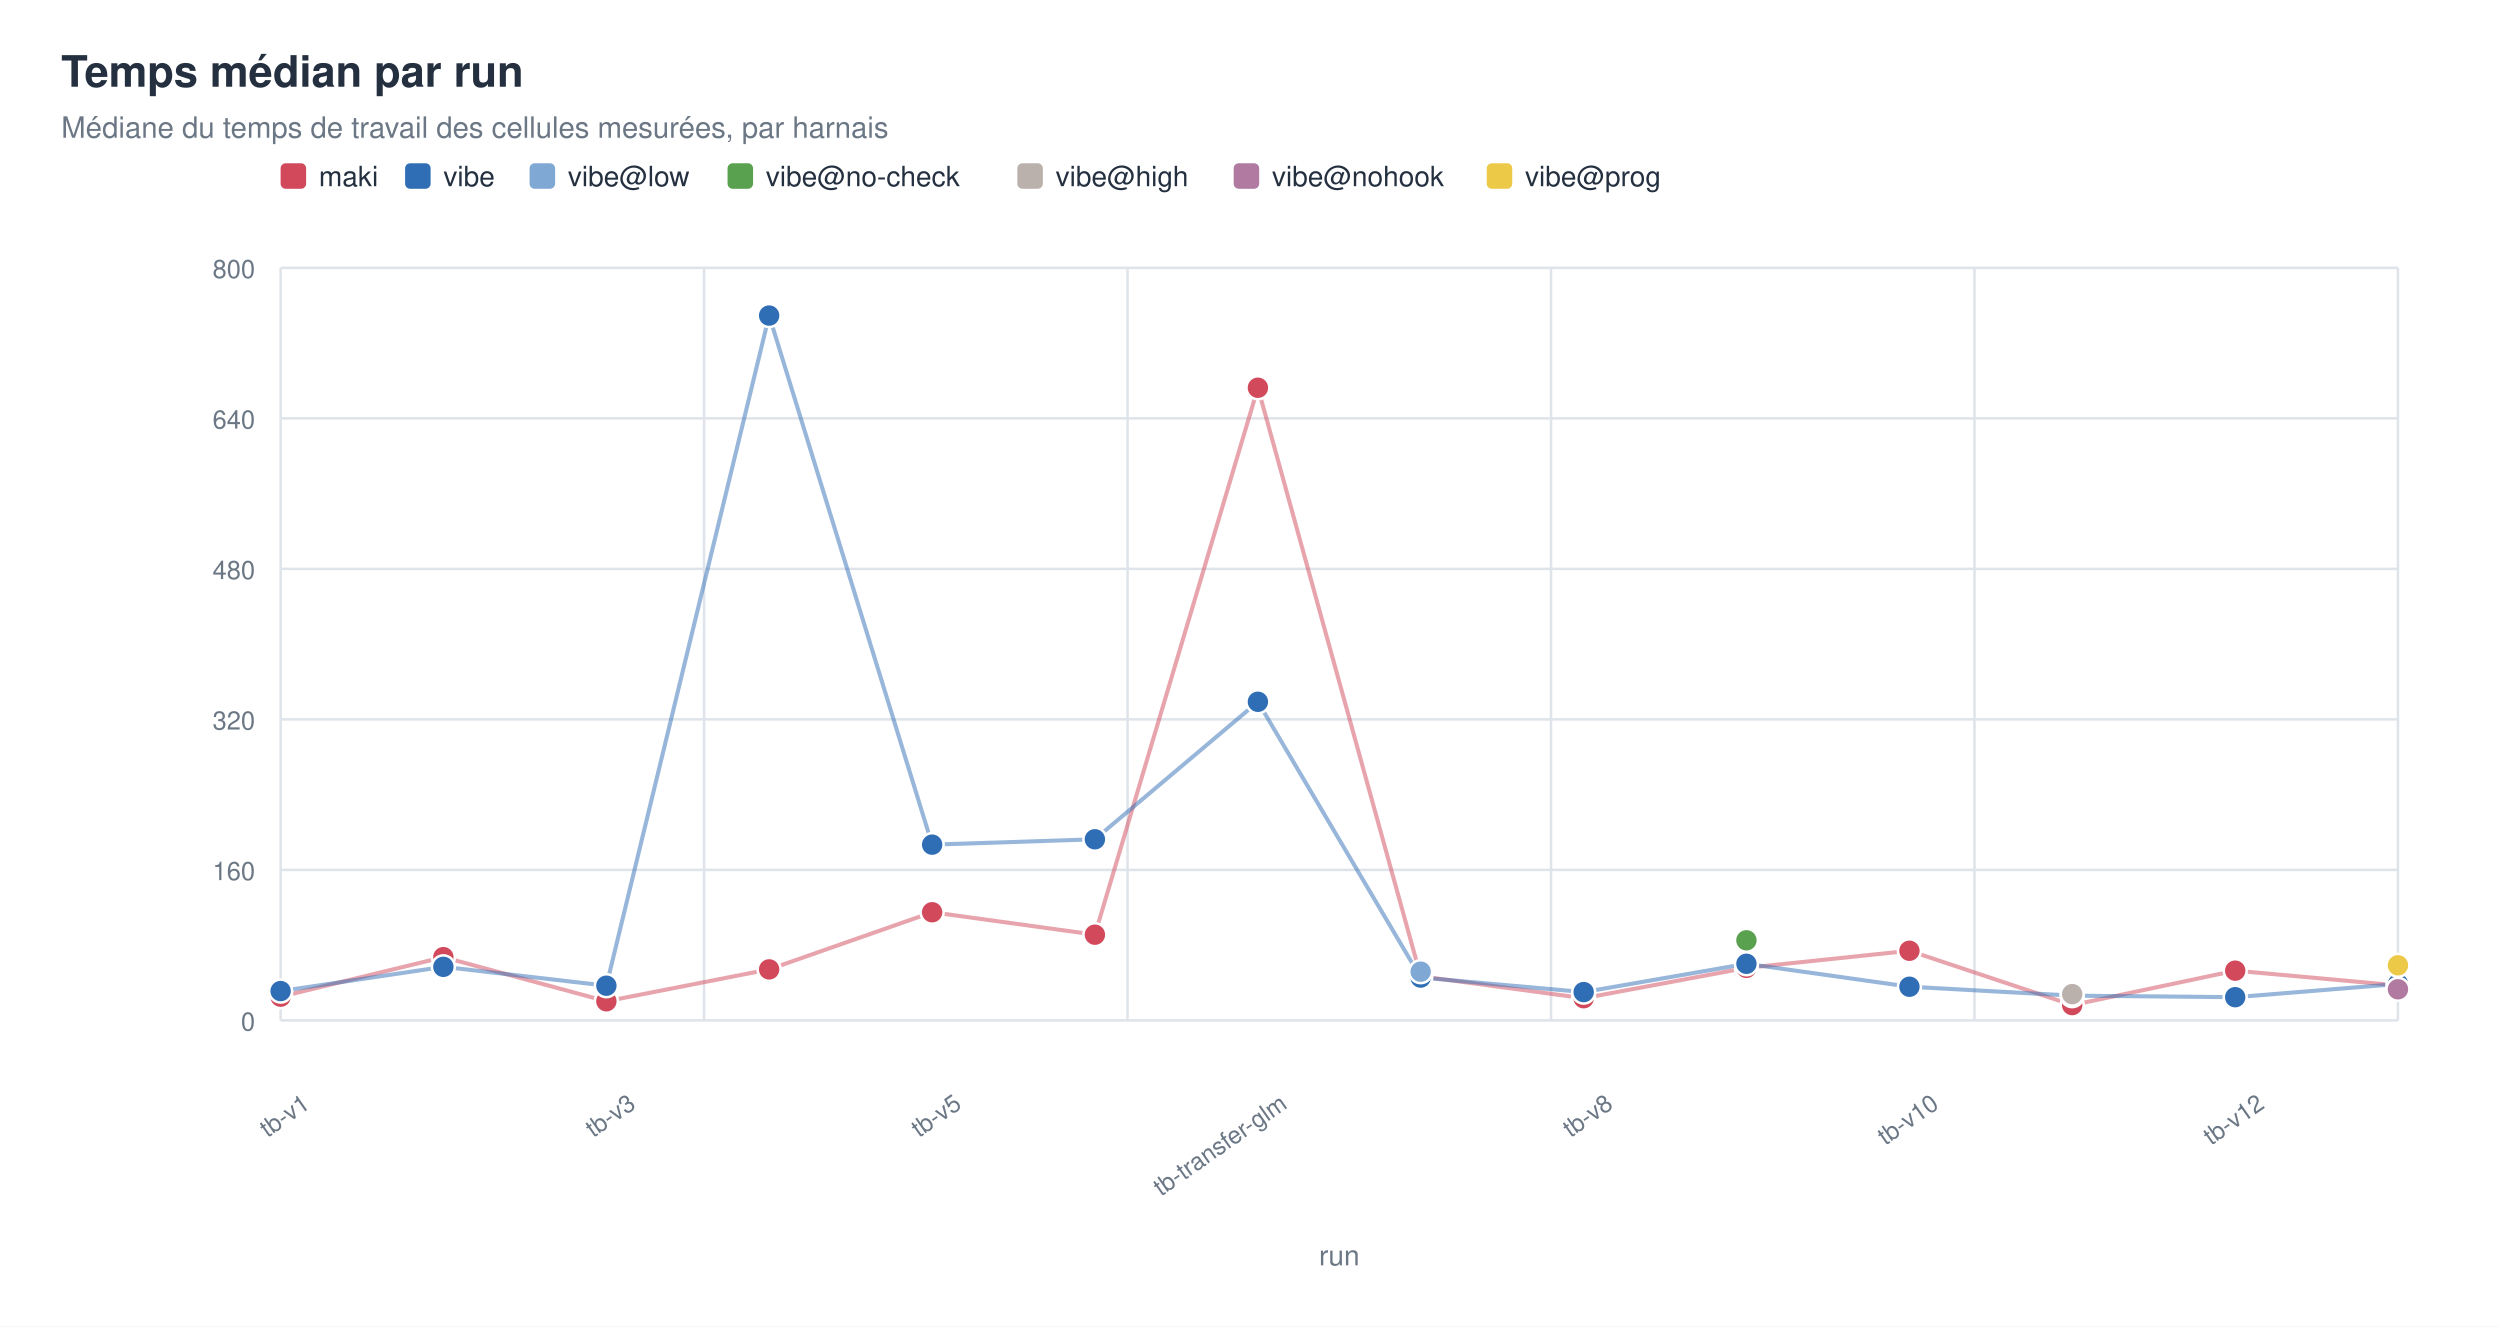
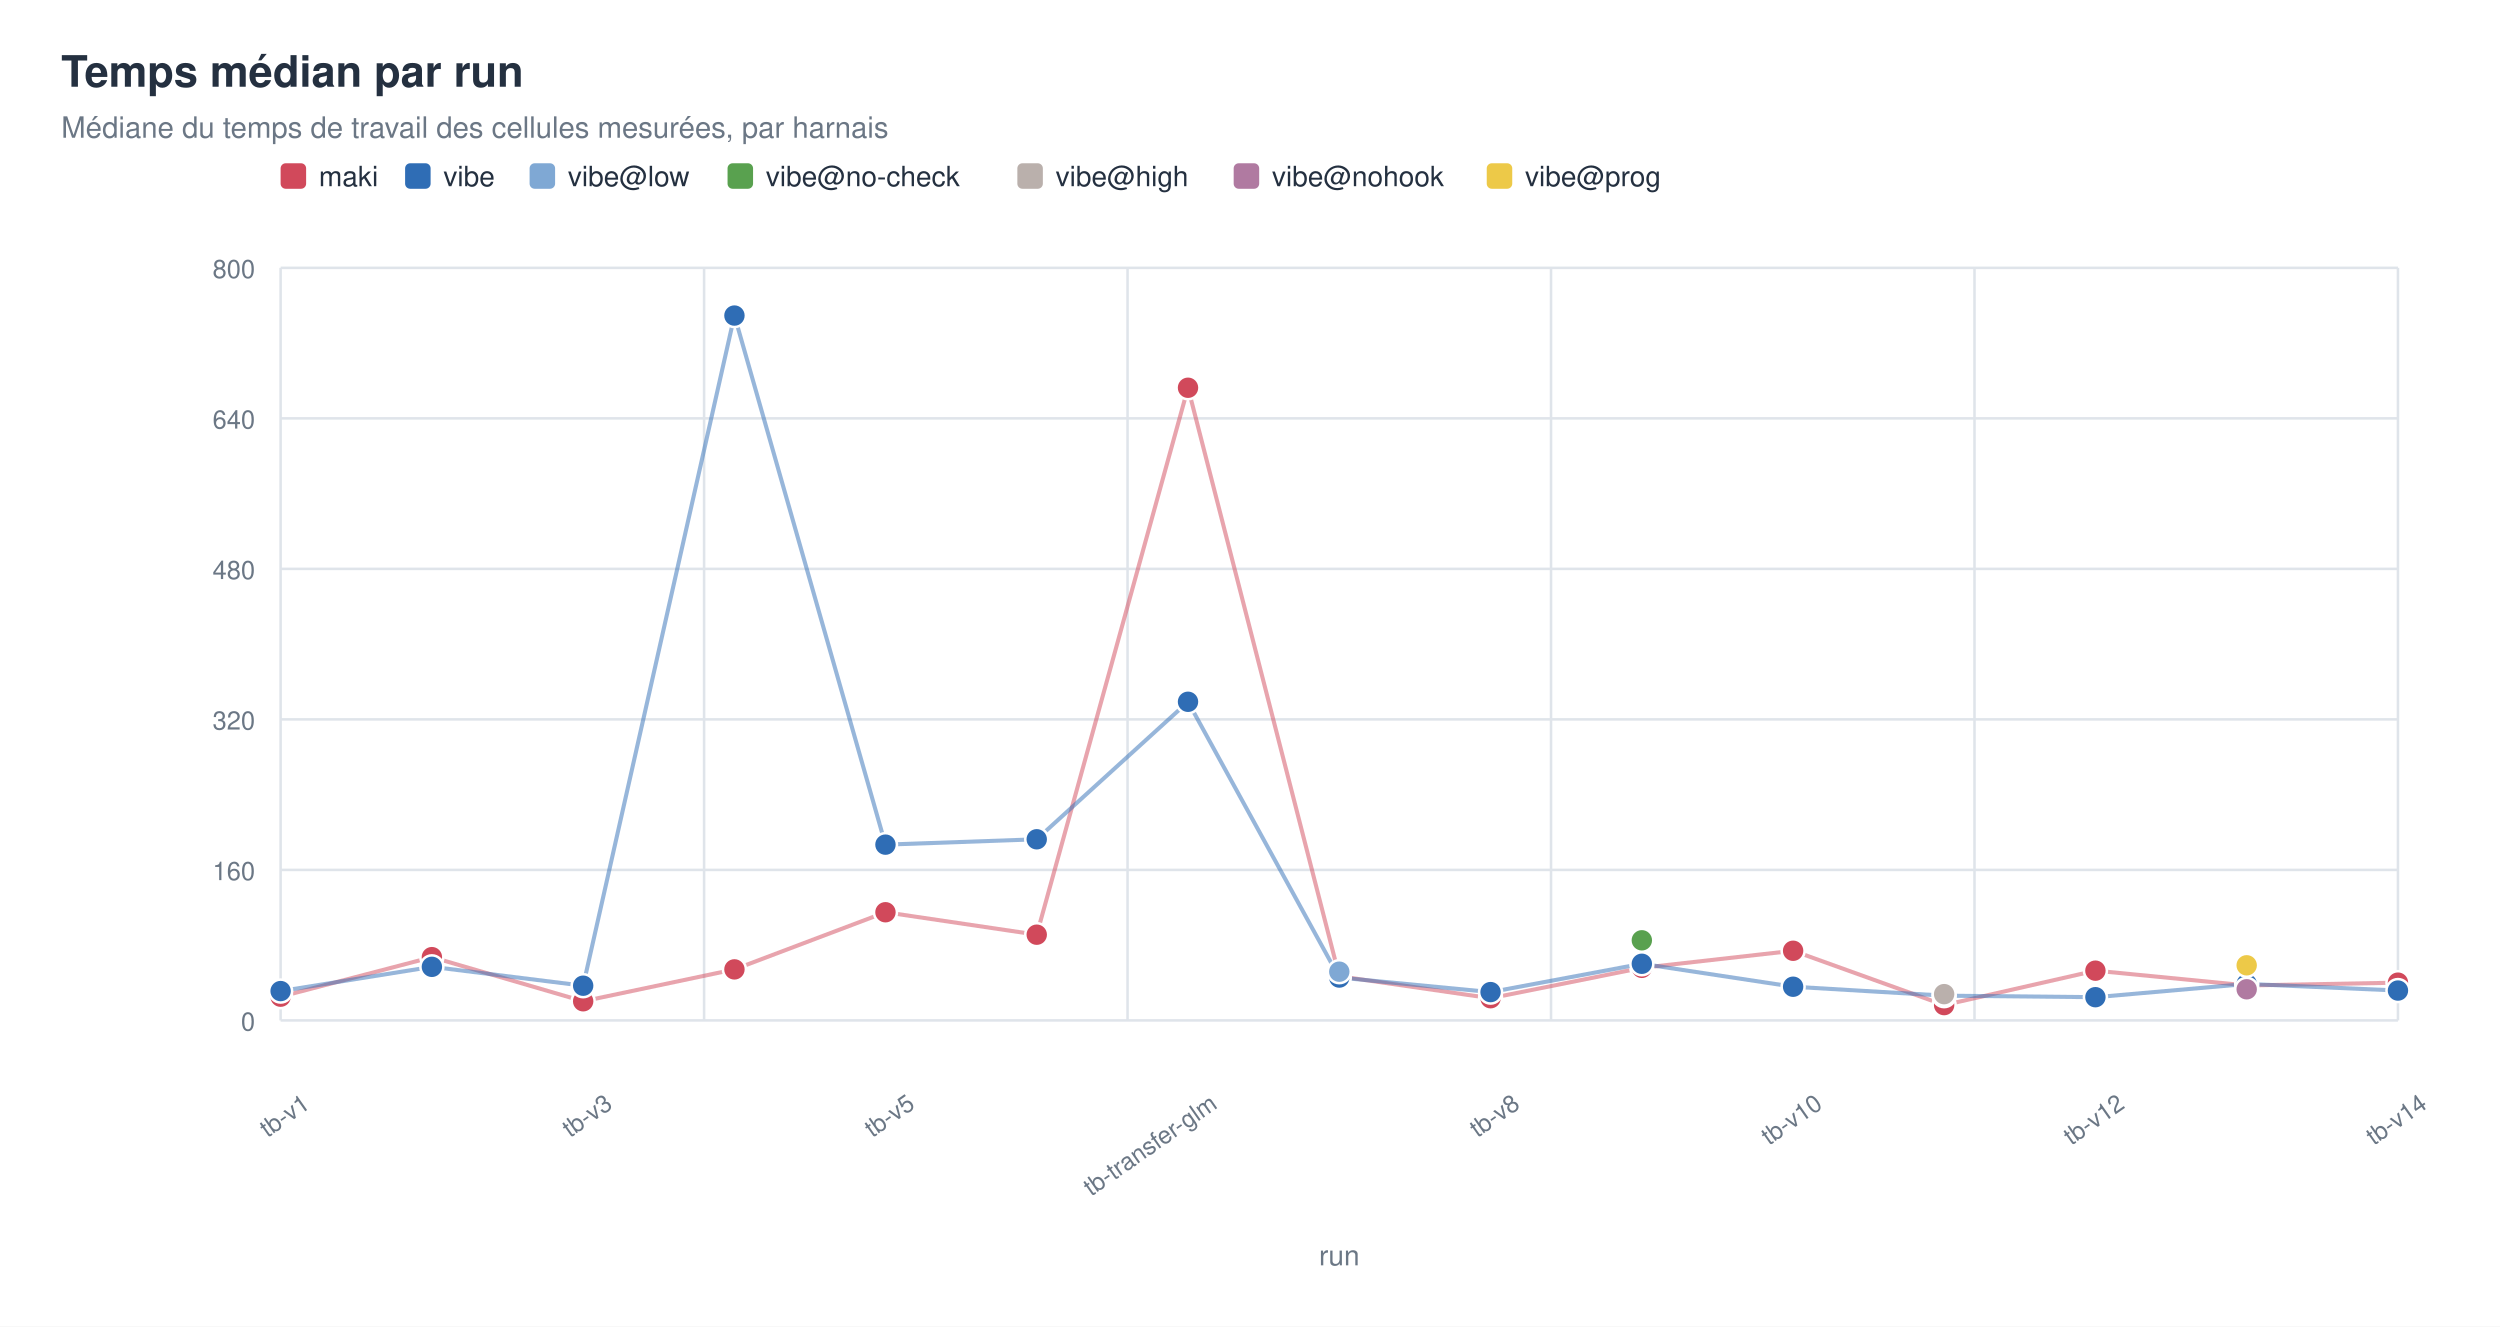
<svg xmlns="http://www.w3.org/2000/svg" width="980" height="520" viewBox="0 0 980 520" font-family="Helvetica, Arial, sans-serif">
  <rect width="980" height="520" fill="#ffffff" />
  <text x="24.0" y="34.0" font-size="17" fill="#243040" text-anchor="start" font-weight="bold">Temps médian par run</text>
  <text x="24.0" y="54.0" font-size="11.5" fill="#6b7785" text-anchor="start">Médiane du temps de travail des cellules mesurées, par harnais</text>
  <line x1="110.0" y1="105.0" x2="110.0" y2="400.0" stroke="#dfe4ea" stroke-width="1" opacity="1.0" />
  <line x1="276.0" y1="105.0" x2="276.0" y2="400.0" stroke="#dfe4ea" stroke-width="1" opacity="1.0" />
  <line x1="442.0" y1="105.0" x2="442.0" y2="400.0" stroke="#dfe4ea" stroke-width="1" opacity="1.0" />
  <line x1="608.0" y1="105.0" x2="608.0" y2="400.0" stroke="#dfe4ea" stroke-width="1" opacity="1.0" />
  <line x1="774.0" y1="105.0" x2="774.0" y2="400.0" stroke="#dfe4ea" stroke-width="1" opacity="1.0" />
  <line x1="940.0" y1="105.0" x2="940.0" y2="400.0" stroke="#dfe4ea" stroke-width="1" opacity="1.0" />
  <line x1="110.0" y1="400.0" x2="940.0" y2="400.0" stroke="#dfe4ea" stroke-width="1" opacity="1.0" />
  <text x="100.0" y="404.0" font-size="10" fill="#6b7785" text-anchor="end">0</text>
  <line x1="110.0" y1="341.0" x2="940.0" y2="341.0" stroke="#dfe4ea" stroke-width="1" opacity="1.0" />
  <text x="100.0" y="345.0" font-size="10" fill="#6b7785" text-anchor="end">160</text>
  <line x1="110.0" y1="282.0" x2="940.0" y2="282.0" stroke="#dfe4ea" stroke-width="1" opacity="1.0" />
  <text x="100.0" y="286.0" font-size="10" fill="#6b7785" text-anchor="end">320</text>
  <line x1="110.0" y1="223.0" x2="940.0" y2="223.0" stroke="#dfe4ea" stroke-width="1" opacity="1.0" />
  <text x="100.0" y="227.0" font-size="10" fill="#6b7785" text-anchor="end">480</text>
  <line x1="110.0" y1="164.0" x2="940.0" y2="164.0" stroke="#dfe4ea" stroke-width="1" opacity="1.0" />
  <text x="100.0" y="168.0" font-size="10" fill="#6b7785" text-anchor="end">640</text>
  <line x1="110.0" y1="105.0" x2="940.0" y2="105.0" stroke="#dfe4ea" stroke-width="1" opacity="1.0" />
  <text x="100.0" y="109.0" font-size="10" fill="#6b7785" text-anchor="end">800</text>
  <text x="122.0" y="434.0" font-size="9.5" fill="#6b7785" text-anchor="end" transform="rotate(-35 122.0 434.0)">tb-v1</text>
-   <text x="249.7" y="434.0" font-size="9.5" fill="#6b7785" text-anchor="end" transform="rotate(-35 249.7 434.0)">tb-v3</text>
-   <text x="377.4" y="434.0" font-size="9.5" fill="#6b7785" text-anchor="end" transform="rotate(-35 377.4 434.0)">tb-v5</text>
-   <text x="505.1" y="434.0" font-size="9.5" fill="#6b7785" text-anchor="end" transform="rotate(-35 505.1 434.0)">tb-transfer-glm</text>
-   <text x="632.8" y="434.0" font-size="9.5" fill="#6b7785" text-anchor="end" transform="rotate(-35 632.8 434.0)">tb-v8</text>
-   <text x="760.5" y="434.0" font-size="9.5" fill="#6b7785" text-anchor="end" transform="rotate(-35 760.5 434.0)">tb-v10</text>
-   <text x="888.2" y="434.0" font-size="9.5" fill="#6b7785" text-anchor="end" transform="rotate(-35 888.2 434.0)">tb-v12</text>
-   <line x1="110.0" y1="390.7" x2="173.8" y2="375.2" stroke="#d1495b" stroke-width="1.6" opacity="0.5" />
-   <line x1="173.8" y1="375.2" x2="237.7" y2="392.5" stroke="#d1495b" stroke-width="1.6" opacity="0.5" />
-   <line x1="237.7" y1="392.5" x2="301.5" y2="380.0" stroke="#d1495b" stroke-width="1.6" opacity="0.5" />
-   <line x1="301.5" y1="380.0" x2="365.4" y2="357.6" stroke="#d1495b" stroke-width="1.6" opacity="0.5" />
-   <line x1="365.4" y1="357.6" x2="429.2" y2="366.4" stroke="#d1495b" stroke-width="1.6" opacity="0.5" />
-   <line x1="429.2" y1="366.4" x2="493.1" y2="152.0" stroke="#d1495b" stroke-width="1.6" opacity="0.5" />
-   <line x1="493.1" y1="152.0" x2="556.9" y2="382.7" stroke="#d1495b" stroke-width="1.6" opacity="0.5" />
-   <line x1="556.9" y1="382.7" x2="620.8" y2="391.3" stroke="#d1495b" stroke-width="1.6" opacity="0.5" />
-   <line x1="620.8" y1="391.3" x2="684.6" y2="379.4" stroke="#d1495b" stroke-width="1.6" opacity="0.5" />
-   <line x1="684.6" y1="379.4" x2="748.5" y2="372.7" stroke="#d1495b" stroke-width="1.6" opacity="0.5" />
-   <line x1="748.5" y1="372.7" x2="812.3" y2="394.0" stroke="#d1495b" stroke-width="1.6" opacity="0.5" />
-   <line x1="812.3" y1="394.0" x2="876.2" y2="380.5" stroke="#d1495b" stroke-width="1.6" opacity="0.5" />
-   <line x1="876.2" y1="380.5" x2="940.0" y2="386.3" stroke="#d1495b" stroke-width="1.6" opacity="0.5" />
+   <text x="240.6" y="434.0" font-size="9.5" fill="#6b7785" text-anchor="end" transform="rotate(-35 240.6 434.0)">tb-v3</text>
+   <text x="359.1" y="434.0" font-size="9.5" fill="#6b7785" text-anchor="end" transform="rotate(-35 359.1 434.0)">tb-v5</text>
+   <text x="477.7" y="434.0" font-size="9.5" fill="#6b7785" text-anchor="end" transform="rotate(-35 477.7 434.0)">tb-transfer-glm</text>
+   <text x="596.3" y="434.0" font-size="9.5" fill="#6b7785" text-anchor="end" transform="rotate(-35 596.3 434.0)">tb-v8</text>
+   <text x="714.9" y="434.0" font-size="9.5" fill="#6b7785" text-anchor="end" transform="rotate(-35 714.9 434.0)">tb-v10</text>
+   <text x="833.4" y="434.0" font-size="9.5" fill="#6b7785" text-anchor="end" transform="rotate(-35 833.4 434.0)">tb-v12</text>
+   <text x="952.0" y="434.0" font-size="9.5" fill="#6b7785" text-anchor="end" transform="rotate(-35 952.0 434.0)">tb-v14</text>
+   <line x1="110.0" y1="390.7" x2="169.3" y2="375.2" stroke="#d1495b" stroke-width="1.6" opacity="0.5" />
+   <line x1="169.3" y1="375.2" x2="228.6" y2="392.5" stroke="#d1495b" stroke-width="1.6" opacity="0.5" />
+   <line x1="228.6" y1="392.5" x2="287.9" y2="380.0" stroke="#d1495b" stroke-width="1.6" opacity="0.5" />
+   <line x1="287.9" y1="380.0" x2="347.1" y2="357.6" stroke="#d1495b" stroke-width="1.6" opacity="0.5" />
+   <line x1="347.1" y1="357.6" x2="406.4" y2="366.4" stroke="#d1495b" stroke-width="1.6" opacity="0.5" />
+   <line x1="406.4" y1="366.4" x2="465.7" y2="152.0" stroke="#d1495b" stroke-width="1.6" opacity="0.5" />
+   <line x1="465.7" y1="152.0" x2="525.0" y2="382.7" stroke="#d1495b" stroke-width="1.6" opacity="0.5" />
+   <line x1="525.0" y1="382.7" x2="584.3" y2="391.3" stroke="#d1495b" stroke-width="1.6" opacity="0.5" />
+   <line x1="584.3" y1="391.3" x2="643.6" y2="379.4" stroke="#d1495b" stroke-width="1.6" opacity="0.5" />
+   <line x1="643.6" y1="379.4" x2="702.9" y2="372.7" stroke="#d1495b" stroke-width="1.6" opacity="0.5" />
+   <line x1="702.9" y1="372.7" x2="762.1" y2="394.0" stroke="#d1495b" stroke-width="1.6" opacity="0.5" />
+   <line x1="762.1" y1="394.0" x2="821.4" y2="380.5" stroke="#d1495b" stroke-width="1.6" opacity="0.5" />
+   <line x1="821.4" y1="380.5" x2="880.7" y2="386.3" stroke="#d1495b" stroke-width="1.6" opacity="0.5" />
+   <line x1="880.7" y1="386.3" x2="940.0" y2="385.2" stroke="#d1495b" stroke-width="1.6" opacity="0.5" />
  <g>
    <circle cx="110.0" cy="390.7" r="4.5" fill="#d1495b" stroke="#ffffff" stroke-width="1" />
  </g>
  <g>
-     <circle cx="173.8" cy="375.2" r="4.5" fill="#d1495b" stroke="#ffffff" stroke-width="1" />
+     <circle cx="169.3" cy="375.2" r="4.5" fill="#d1495b" stroke="#ffffff" stroke-width="1" />
  </g>
  <g>
-     <circle cx="237.7" cy="392.5" r="4.5" fill="#d1495b" stroke="#ffffff" stroke-width="1" />
+     <circle cx="228.6" cy="392.5" r="4.5" fill="#d1495b" stroke="#ffffff" stroke-width="1" />
  </g>
  <g>
-     <circle cx="301.5" cy="380.0" r="4.5" fill="#d1495b" stroke="#ffffff" stroke-width="1" />
+     <circle cx="287.9" cy="380.0" r="4.5" fill="#d1495b" stroke="#ffffff" stroke-width="1" />
  </g>
  <g>
-     <circle cx="365.4" cy="357.6" r="4.5" fill="#d1495b" stroke="#ffffff" stroke-width="1" />
+     <circle cx="347.1" cy="357.6" r="4.5" fill="#d1495b" stroke="#ffffff" stroke-width="1" />
  </g>
  <g>
-     <circle cx="429.2" cy="366.4" r="4.5" fill="#d1495b" stroke="#ffffff" stroke-width="1" />
+     <circle cx="406.4" cy="366.4" r="4.5" fill="#d1495b" stroke="#ffffff" stroke-width="1" />
  </g>
  <g>
-     <circle cx="493.1" cy="152.0" r="4.5" fill="#d1495b" stroke="#ffffff" stroke-width="1" />
+     <circle cx="465.7" cy="152.0" r="4.5" fill="#d1495b" stroke="#ffffff" stroke-width="1" />
  </g>
  <g>
-     <circle cx="556.9" cy="382.7" r="4.5" fill="#d1495b" stroke="#ffffff" stroke-width="1" />
+     <circle cx="525.0" cy="382.7" r="4.5" fill="#d1495b" stroke="#ffffff" stroke-width="1" />
  </g>
  <g>
-     <circle cx="620.8" cy="391.3" r="4.5" fill="#d1495b" stroke="#ffffff" stroke-width="1" />
+     <circle cx="584.3" cy="391.3" r="4.5" fill="#d1495b" stroke="#ffffff" stroke-width="1" />
  </g>
  <g>
-     <circle cx="684.6" cy="379.4" r="4.5" fill="#d1495b" stroke="#ffffff" stroke-width="1" />
+     <circle cx="643.6" cy="379.4" r="4.5" fill="#d1495b" stroke="#ffffff" stroke-width="1" />
  </g>
  <g>
-     <circle cx="748.5" cy="372.7" r="4.5" fill="#d1495b" stroke="#ffffff" stroke-width="1" />
+     <circle cx="702.9" cy="372.7" r="4.5" fill="#d1495b" stroke="#ffffff" stroke-width="1" />
  </g>
  <g>
-     <circle cx="812.3" cy="394.0" r="4.5" fill="#d1495b" stroke="#ffffff" stroke-width="1" />
+     <circle cx="762.1" cy="394.0" r="4.5" fill="#d1495b" stroke="#ffffff" stroke-width="1" />
  </g>
  <g>
-     <circle cx="876.2" cy="380.5" r="4.5" fill="#d1495b" stroke="#ffffff" stroke-width="1" />
+     <circle cx="821.4" cy="380.5" r="4.5" fill="#d1495b" stroke="#ffffff" stroke-width="1" />
  </g>
  <g>
-     <circle cx="940.0" cy="386.3" r="4.5" fill="#d1495b" stroke="#ffffff" stroke-width="1" />
+     <circle cx="880.7" cy="386.3" r="4.5" fill="#d1495b" stroke="#ffffff" stroke-width="1" />
  </g>
-   <line x1="110.0" y1="388.5" x2="173.8" y2="379.0" stroke="#2f6db5" stroke-width="1.6" opacity="0.5" />
-   <line x1="173.8" y1="379.0" x2="237.7" y2="386.4" stroke="#2f6db5" stroke-width="1.6" opacity="0.5" />
-   <line x1="237.7" y1="386.4" x2="301.5" y2="123.7" stroke="#2f6db5" stroke-width="1.6" opacity="0.5" />
-   <line x1="301.5" y1="123.7" x2="365.4" y2="331.1" stroke="#2f6db5" stroke-width="1.6" opacity="0.5" />
-   <line x1="365.4" y1="331.1" x2="429.2" y2="329.0" stroke="#2f6db5" stroke-width="1.6" opacity="0.5" />
-   <line x1="429.2" y1="329.0" x2="493.1" y2="275.1" stroke="#2f6db5" stroke-width="1.6" opacity="0.5" />
-   <line x1="493.1" y1="275.1" x2="556.9" y2="383.2" stroke="#2f6db5" stroke-width="1.6" opacity="0.5" />
-   <line x1="556.9" y1="383.2" x2="620.8" y2="388.9" stroke="#2f6db5" stroke-width="1.6" opacity="0.5" />
-   <line x1="620.8" y1="388.9" x2="684.6" y2="377.8" stroke="#2f6db5" stroke-width="1.6" opacity="0.5" />
-   <line x1="684.6" y1="377.8" x2="748.5" y2="386.8" stroke="#2f6db5" stroke-width="1.6" opacity="0.5" />
-   <line x1="748.5" y1="386.8" x2="812.3" y2="390.3" stroke="#2f6db5" stroke-width="1.6" opacity="0.5" />
-   <line x1="812.3" y1="390.3" x2="876.2" y2="390.9" stroke="#2f6db5" stroke-width="1.6" opacity="0.5" />
-   <line x1="876.2" y1="390.9" x2="940.0" y2="385.7" stroke="#2f6db5" stroke-width="1.6" opacity="0.5" />
+   <g>
+     <circle cx="940.0" cy="385.2" r="4.5" fill="#d1495b" stroke="#ffffff" stroke-width="1" />
+   </g>
+   <line x1="110.0" y1="388.5" x2="169.3" y2="379.0" stroke="#2f6db5" stroke-width="1.6" opacity="0.5" />
+   <line x1="169.3" y1="379.0" x2="228.6" y2="386.4" stroke="#2f6db5" stroke-width="1.6" opacity="0.5" />
+   <line x1="228.6" y1="386.4" x2="287.9" y2="123.7" stroke="#2f6db5" stroke-width="1.6" opacity="0.5" />
+   <line x1="287.9" y1="123.7" x2="347.1" y2="331.1" stroke="#2f6db5" stroke-width="1.6" opacity="0.5" />
+   <line x1="347.1" y1="331.1" x2="406.4" y2="329.0" stroke="#2f6db5" stroke-width="1.6" opacity="0.5" />
+   <line x1="406.4" y1="329.0" x2="465.7" y2="275.1" stroke="#2f6db5" stroke-width="1.6" opacity="0.5" />
+   <line x1="465.7" y1="275.1" x2="525.0" y2="383.2" stroke="#2f6db5" stroke-width="1.6" opacity="0.5" />
+   <line x1="525.0" y1="383.2" x2="584.3" y2="388.9" stroke="#2f6db5" stroke-width="1.6" opacity="0.5" />
+   <line x1="584.3" y1="388.9" x2="643.6" y2="377.8" stroke="#2f6db5" stroke-width="1.6" opacity="0.5" />
+   <line x1="643.6" y1="377.8" x2="702.9" y2="386.8" stroke="#2f6db5" stroke-width="1.6" opacity="0.5" />
+   <line x1="702.9" y1="386.8" x2="762.1" y2="390.3" stroke="#2f6db5" stroke-width="1.6" opacity="0.5" />
+   <line x1="762.1" y1="390.3" x2="821.4" y2="390.9" stroke="#2f6db5" stroke-width="1.6" opacity="0.5" />
+   <line x1="821.4" y1="390.9" x2="880.7" y2="385.7" stroke="#2f6db5" stroke-width="1.6" opacity="0.5" />
+   <line x1="880.7" y1="385.7" x2="940.0" y2="388.3" stroke="#2f6db5" stroke-width="1.6" opacity="0.5" />
  <g>
    <circle cx="110.0" cy="388.5" r="4.5" fill="#2f6db5" stroke="#ffffff" stroke-width="1" />
  </g>
  <g>
-     <circle cx="173.8" cy="379.0" r="4.5" fill="#2f6db5" stroke="#ffffff" stroke-width="1" />
+     <circle cx="169.3" cy="379.0" r="4.5" fill="#2f6db5" stroke="#ffffff" stroke-width="1" />
  </g>
  <g>
-     <circle cx="237.7" cy="386.4" r="4.5" fill="#2f6db5" stroke="#ffffff" stroke-width="1" />
+     <circle cx="228.6" cy="386.4" r="4.5" fill="#2f6db5" stroke="#ffffff" stroke-width="1" />
  </g>
  <g>
-     <circle cx="301.5" cy="123.7" r="4.5" fill="#2f6db5" stroke="#ffffff" stroke-width="1" />
+     <circle cx="287.9" cy="123.7" r="4.5" fill="#2f6db5" stroke="#ffffff" stroke-width="1" />
  </g>
  <g>
-     <circle cx="365.4" cy="331.1" r="4.5" fill="#2f6db5" stroke="#ffffff" stroke-width="1" />
+     <circle cx="347.1" cy="331.1" r="4.5" fill="#2f6db5" stroke="#ffffff" stroke-width="1" />
  </g>
  <g>
-     <circle cx="429.2" cy="329.0" r="4.5" fill="#2f6db5" stroke="#ffffff" stroke-width="1" />
+     <circle cx="406.4" cy="329.0" r="4.5" fill="#2f6db5" stroke="#ffffff" stroke-width="1" />
  </g>
  <g>
-     <circle cx="493.1" cy="275.1" r="4.5" fill="#2f6db5" stroke="#ffffff" stroke-width="1" />
+     <circle cx="465.7" cy="275.1" r="4.5" fill="#2f6db5" stroke="#ffffff" stroke-width="1" />
  </g>
  <g>
-     <circle cx="556.9" cy="383.2" r="4.5" fill="#2f6db5" stroke="#ffffff" stroke-width="1" />
+     <circle cx="525.0" cy="383.2" r="4.5" fill="#2f6db5" stroke="#ffffff" stroke-width="1" />
  </g>
  <g>
-     <circle cx="620.8" cy="388.9" r="4.5" fill="#2f6db5" stroke="#ffffff" stroke-width="1" />
+     <circle cx="584.3" cy="388.9" r="4.5" fill="#2f6db5" stroke="#ffffff" stroke-width="1" />
  </g>
  <g>
-     <circle cx="684.6" cy="377.8" r="4.5" fill="#2f6db5" stroke="#ffffff" stroke-width="1" />
+     <circle cx="643.6" cy="377.8" r="4.5" fill="#2f6db5" stroke="#ffffff" stroke-width="1" />
  </g>
  <g>
-     <circle cx="748.5" cy="386.8" r="4.5" fill="#2f6db5" stroke="#ffffff" stroke-width="1" />
+     <circle cx="702.9" cy="386.8" r="4.5" fill="#2f6db5" stroke="#ffffff" stroke-width="1" />
  </g>
  <g>
-     <circle cx="812.3" cy="390.3" r="4.5" fill="#2f6db5" stroke="#ffffff" stroke-width="1" />
+     <circle cx="762.1" cy="390.3" r="4.5" fill="#2f6db5" stroke="#ffffff" stroke-width="1" />
  </g>
  <g>
-     <circle cx="876.2" cy="390.9" r="4.5" fill="#2f6db5" stroke="#ffffff" stroke-width="1" />
+     <circle cx="821.4" cy="390.9" r="4.5" fill="#2f6db5" stroke="#ffffff" stroke-width="1" />
  </g>
  <g>
-     <circle cx="940.0" cy="385.7" r="4.5" fill="#2f6db5" stroke="#ffffff" stroke-width="1" />
+     <circle cx="880.7" cy="385.7" r="4.5" fill="#2f6db5" stroke="#ffffff" stroke-width="1" />
  </g>
  <g>
-     <circle cx="556.9" cy="380.9" r="4.5" fill="#7fa8d4" stroke="#ffffff" stroke-width="1" />
+     <circle cx="940.0" cy="388.3" r="4.5" fill="#2f6db5" stroke="#ffffff" stroke-width="1" />
  </g>
  <g>
-     <circle cx="684.6" cy="368.6" r="4.5" fill="#59a14f" stroke="#ffffff" stroke-width="1" />
+     <circle cx="525.0" cy="380.9" r="4.5" fill="#7fa8d4" stroke="#ffffff" stroke-width="1" />
  </g>
  <g>
-     <circle cx="812.3" cy="389.7" r="4.5" fill="#bab0ac" stroke="#ffffff" stroke-width="1" />
+     <circle cx="643.6" cy="368.6" r="4.5" fill="#59a14f" stroke="#ffffff" stroke-width="1" />
  </g>
  <g>
-     <circle cx="940.0" cy="387.8" r="4.5" fill="#b07aa1" stroke="#ffffff" stroke-width="1" />
+     <circle cx="762.1" cy="389.7" r="4.5" fill="#bab0ac" stroke="#ffffff" stroke-width="1" />
  </g>
  <g>
-     <circle cx="940.0" cy="378.4" r="4.5" fill="#edc948" stroke="#ffffff" stroke-width="1" />
+     <circle cx="880.7" cy="387.8" r="4.5" fill="#b07aa1" stroke="#ffffff" stroke-width="1" />
+   </g>
+   <g>
+     <circle cx="880.7" cy="378.4" r="4.5" fill="#edc948" stroke="#ffffff" stroke-width="1" />
  </g>
  <rect x="110.0" y="64.0" width="10.0" height="10.0" rx="2" fill="#d1495b" opacity="1.0" />
  <text x="125.0" y="73.0" font-size="11" fill="#243040" text-anchor="start">maki</text>
  <rect x="158.8" y="64.0" width="10.0" height="10.0" rx="2" fill="#2f6db5" opacity="1.0" />
  <text x="173.8" y="73.0" font-size="11" fill="#243040" text-anchor="start">vibe</text>
  <rect x="207.6" y="64.0" width="10.0" height="10.0" rx="2" fill="#7fa8d4" opacity="1.0" />
  <text x="222.6" y="73.0" font-size="11" fill="#243040" text-anchor="start">vibe@low</text>
  <rect x="285.2" y="64.0" width="10.0" height="10.0" rx="2" fill="#59a14f" opacity="1.0" />
  <text x="300.2" y="73.0" font-size="11" fill="#243040" text-anchor="start">vibe@no-check</text>
  <rect x="398.8" y="64.0" width="10.0" height="10.0" rx="2" fill="#bab0ac" opacity="1.0" />
  <text x="413.8" y="73.0" font-size="11" fill="#243040" text-anchor="start">vibe@high</text>
  <rect x="483.6" y="64.0" width="10.0" height="10.0" rx="2" fill="#b07aa1" opacity="1.0" />
  <text x="498.6" y="73.0" font-size="11" fill="#243040" text-anchor="start">vibe@nohook</text>
  <rect x="582.8" y="64.0" width="10.0" height="10.0" rx="2" fill="#edc948" opacity="1.0" />
  <text x="597.8" y="73.0" font-size="11" fill="#243040" text-anchor="start">vibe@prog</text>
  <text x="525.0" y="496.0" font-size="11" fill="#6b7785" text-anchor="middle">run</text>
</svg>
